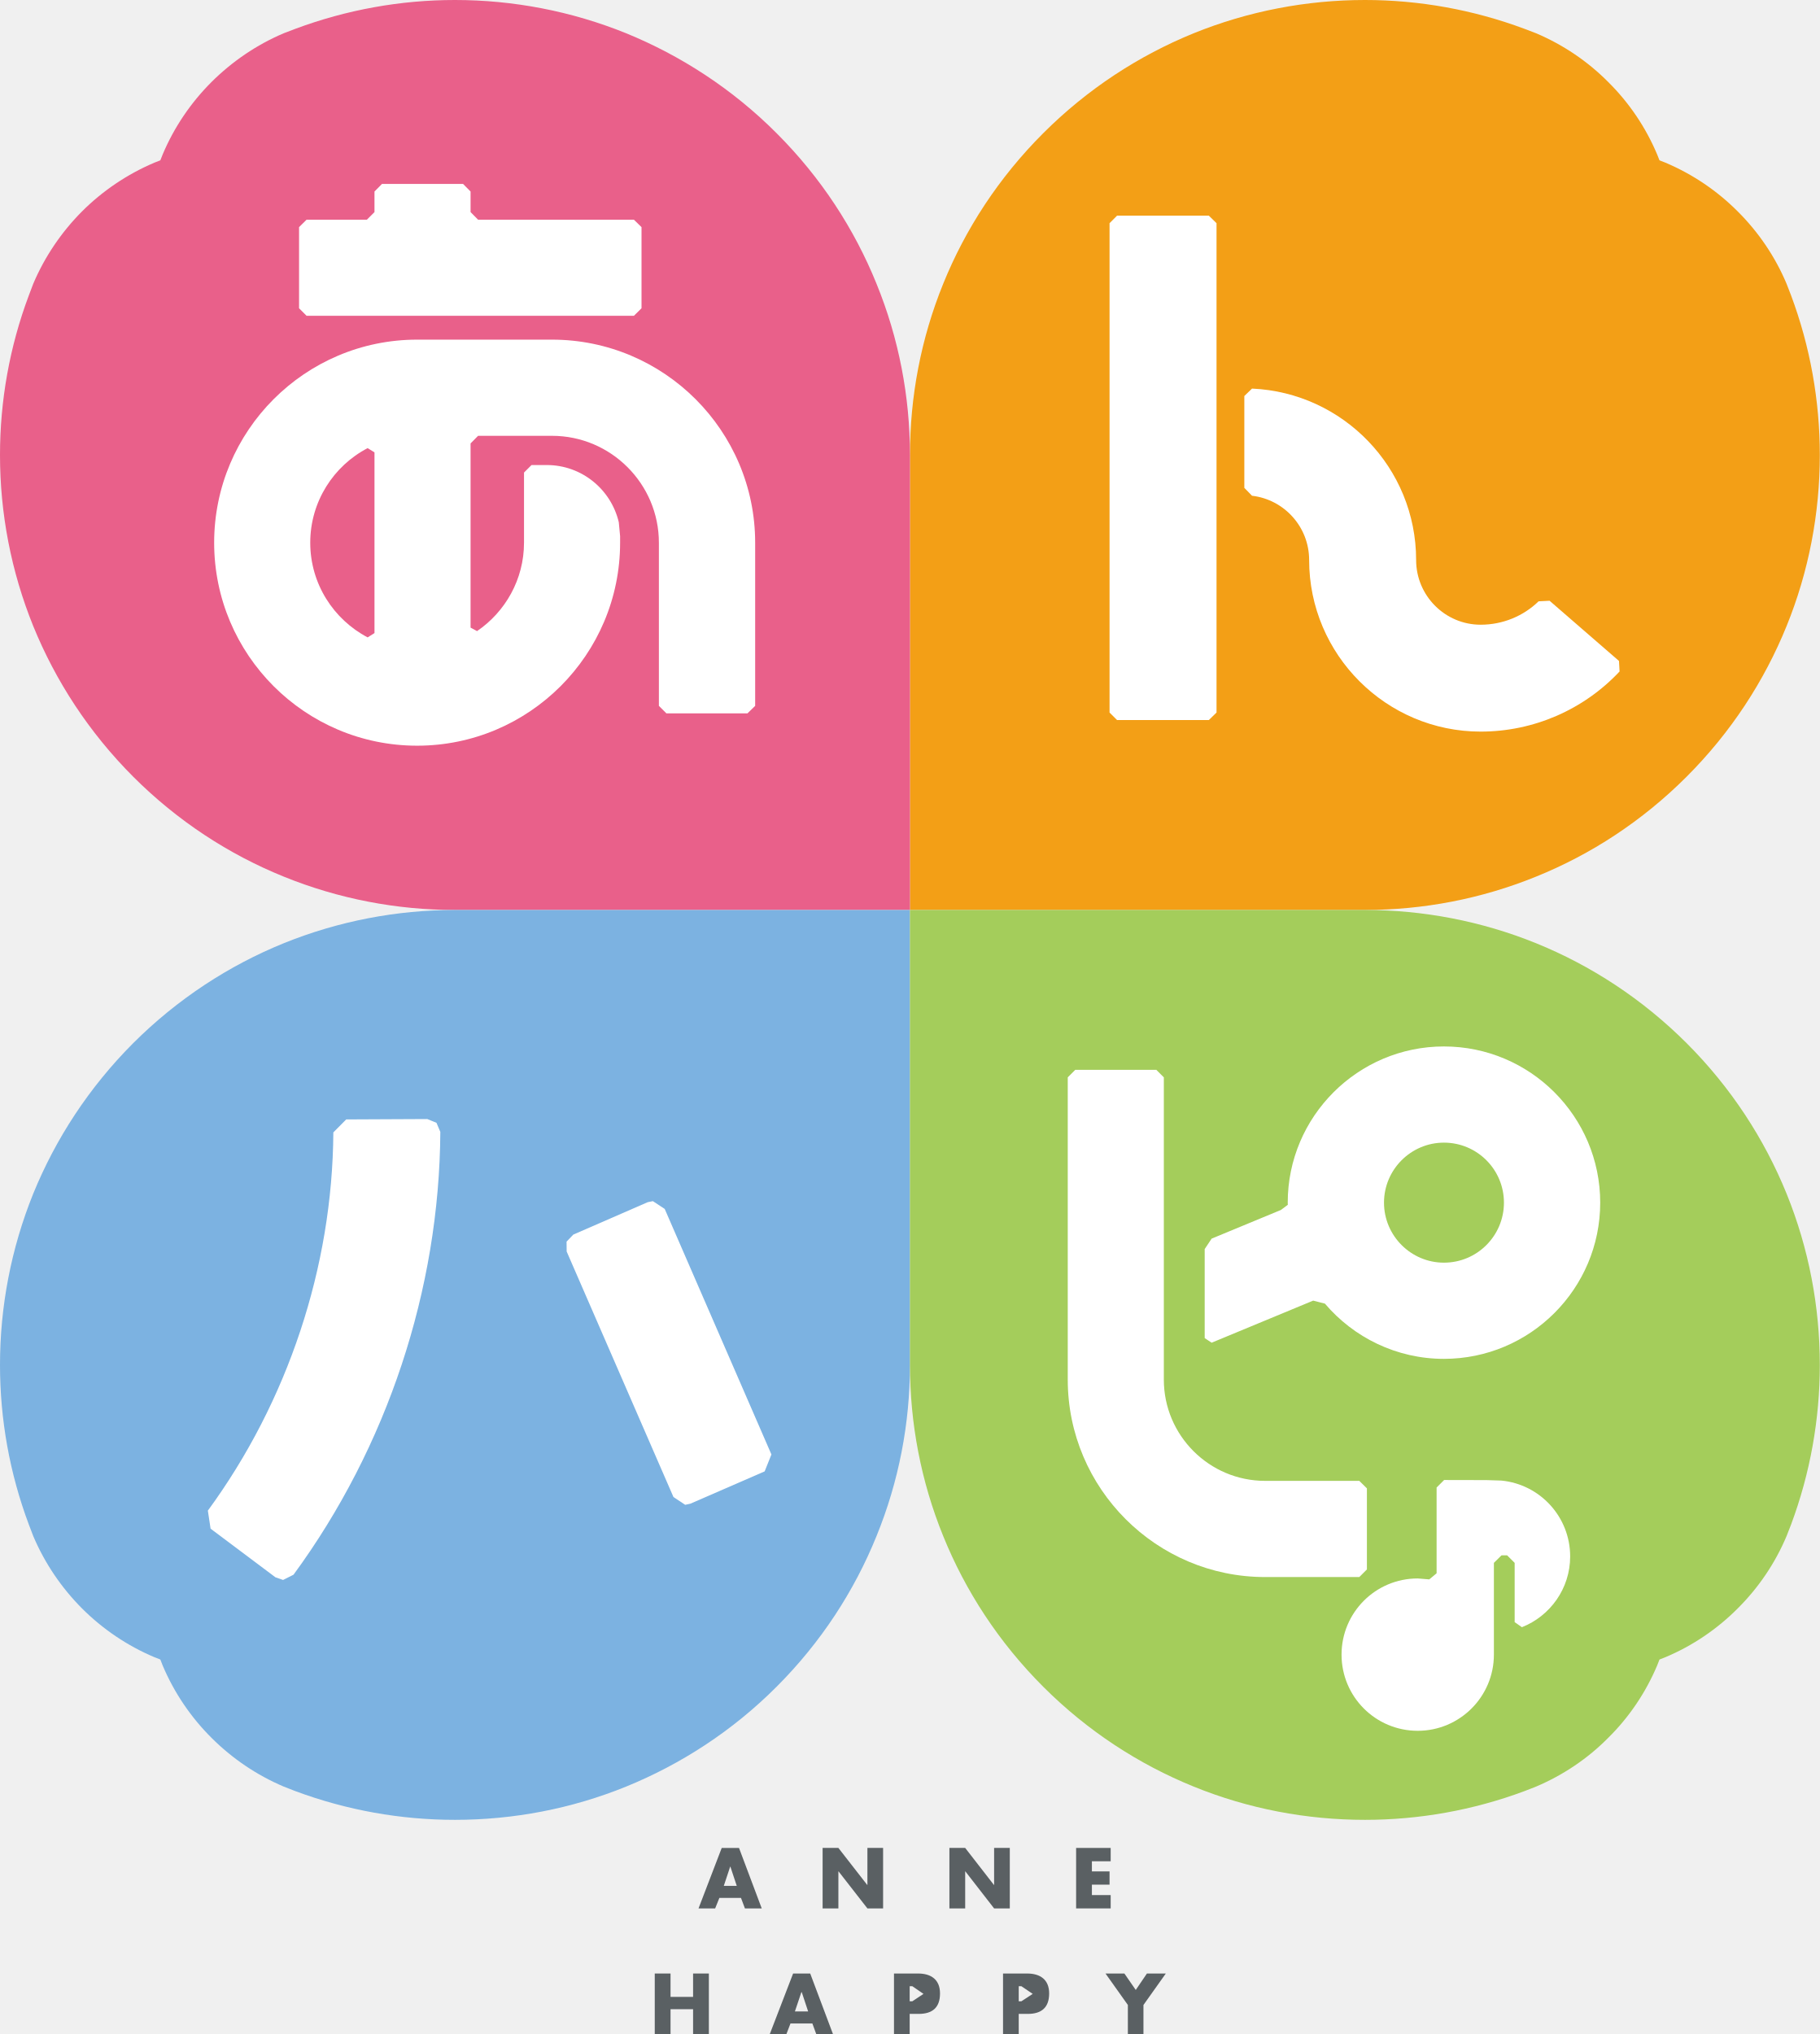
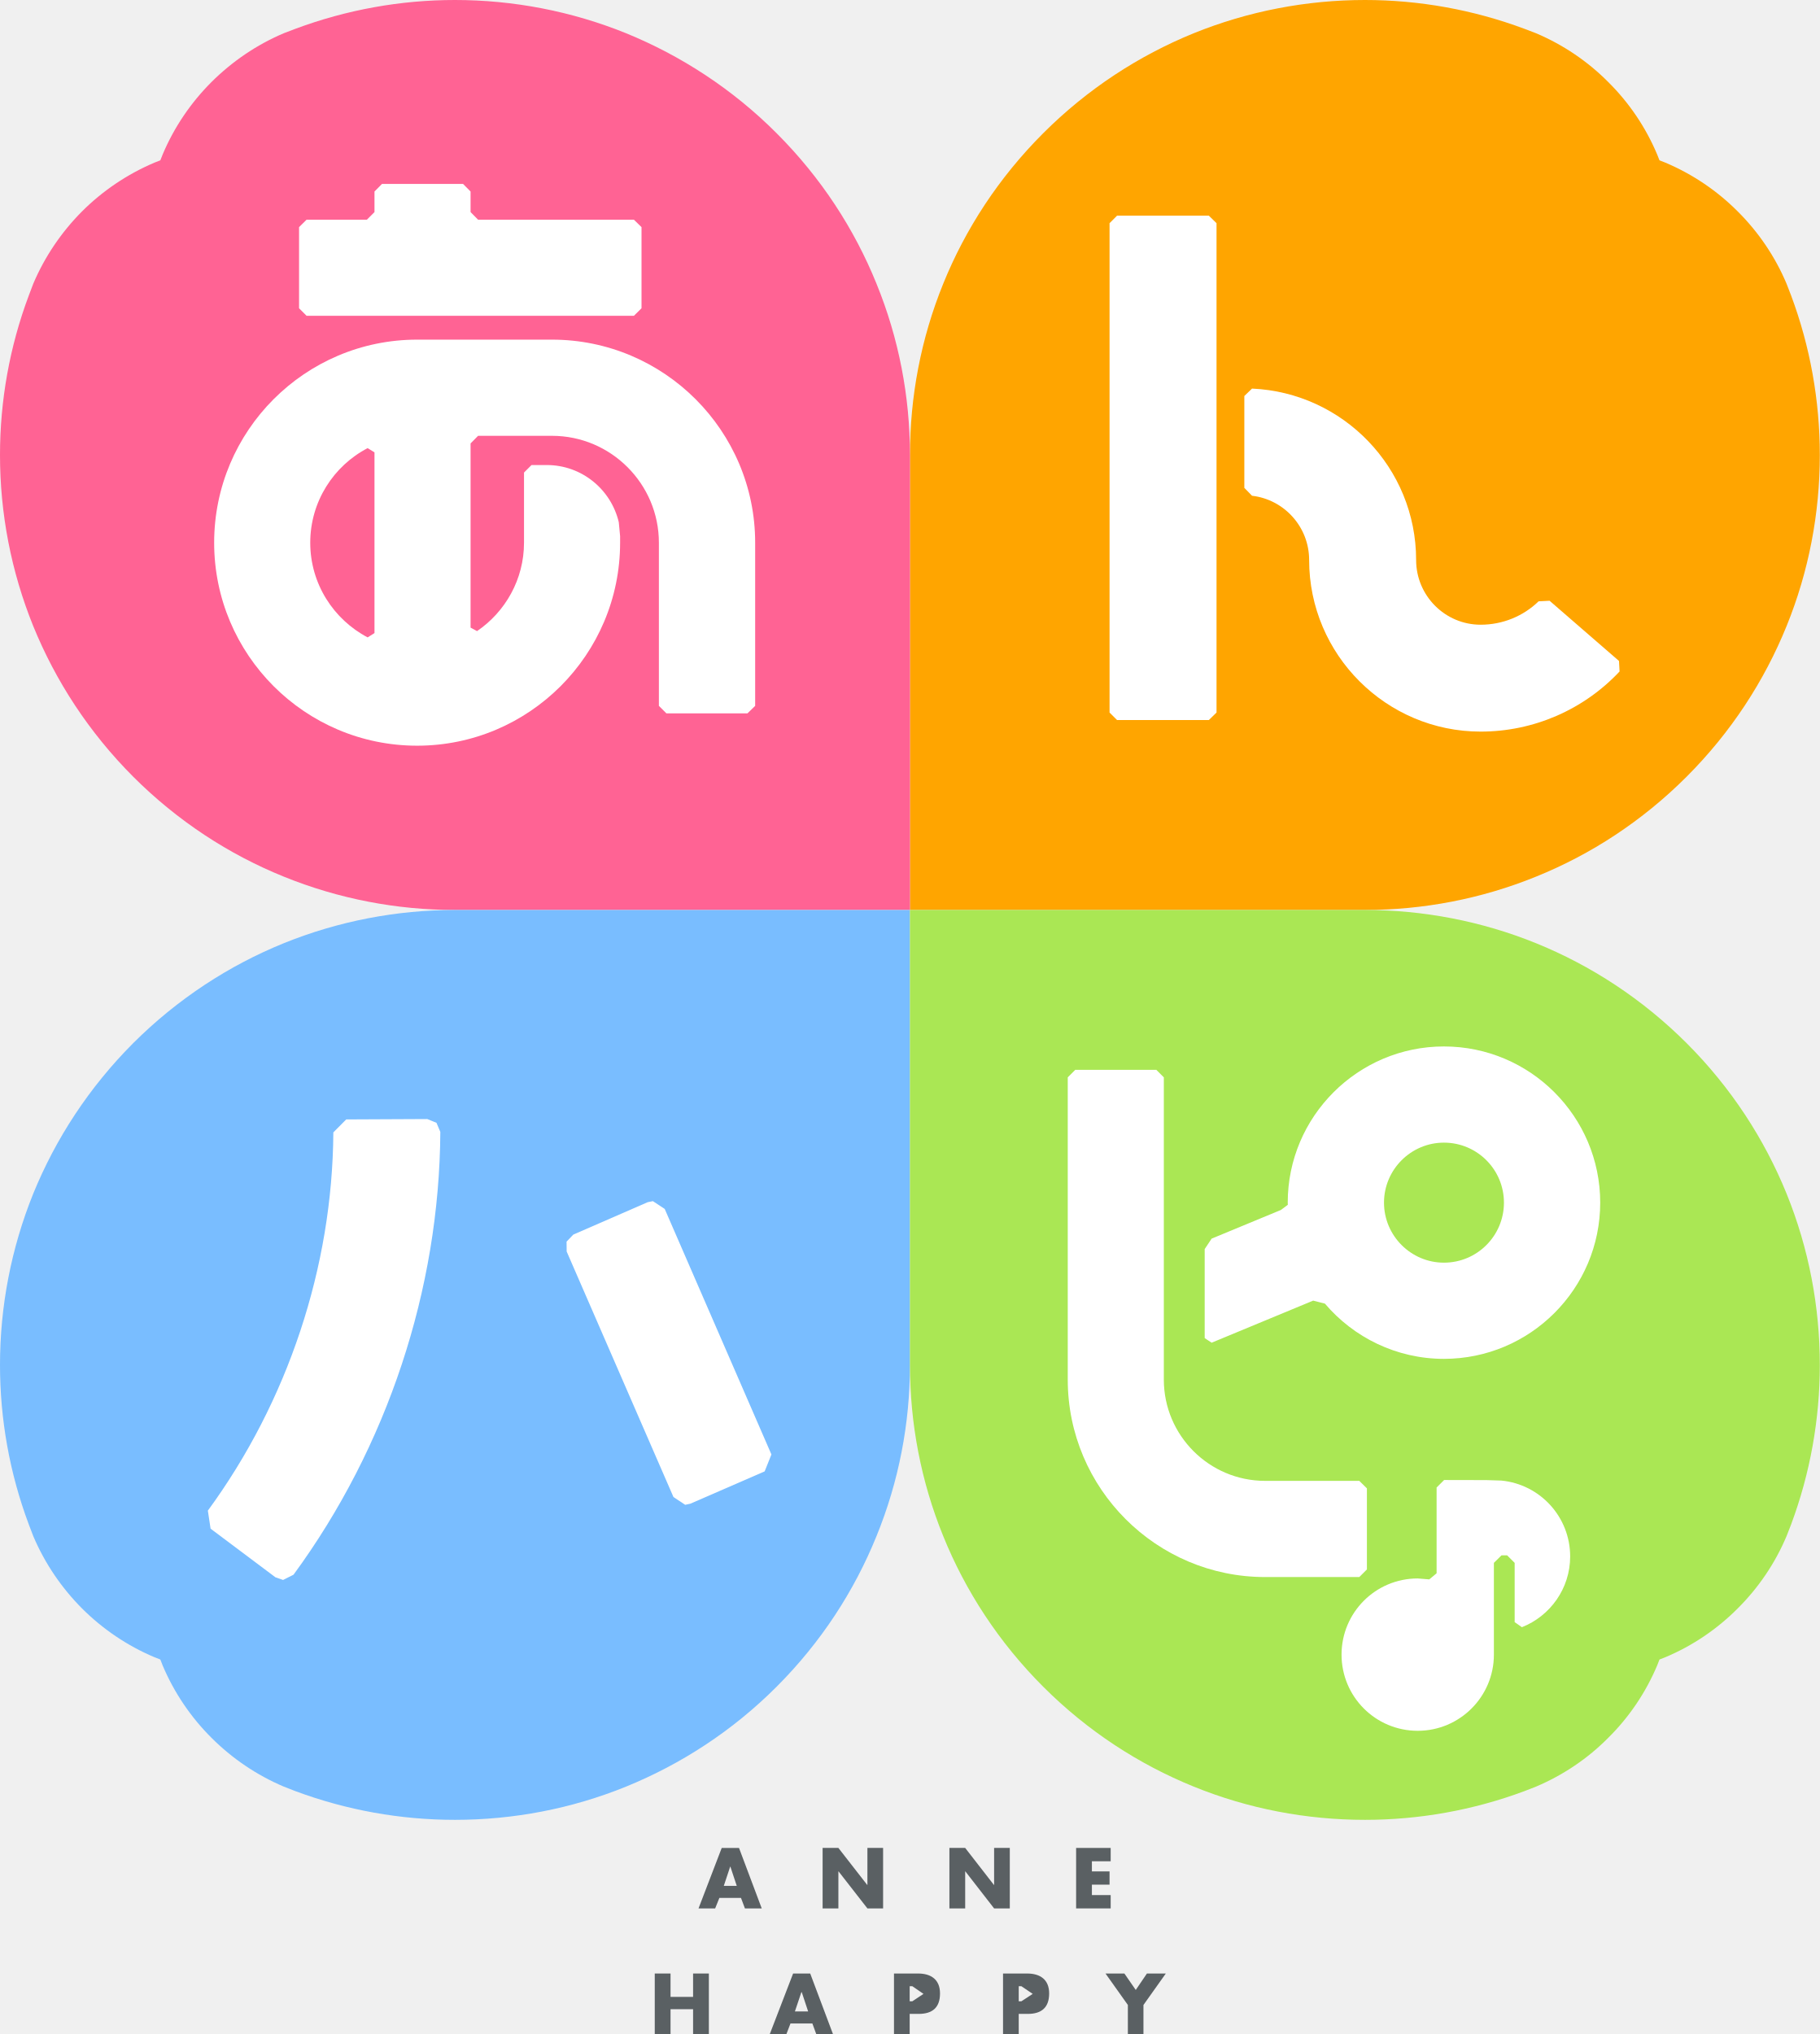
<svg xmlns="http://www.w3.org/2000/svg" version="1.1" id="레이어_1" x="0px" y="0px" viewBox="0 0 720 804.731" enable-background="new 0 0 720 804.731" xml:space="preserve">
-   <path fill="#F39F16" d="M373.176,112.264c8.769-21.663,21.96-41.954,39.538-59.532c17.578-17.576,37.867-30.731,59.571-39.577  C493.911,4.387,516.99,0,540.029,0c21.441,0,42.809,3.829,63.136,11.409l4.57,1.746c10.778,4.573,20.513,11.186,28.579,19.325  c8.211,8.138,14.788,17.837,19.322,28.615l0.93,2.341l2.377,0.93c10.778,4.57,20.477,11.148,28.579,19.286  c8.174,8.138,14.791,17.837,19.322,28.613l1.785,4.609c7.58,20.291,11.37,41.732,11.37,63.138c0,23.04-4.348,46.041-13.155,67.706  c-8.807,21.702-21.962,41.992-39.538,59.571c-17.578,17.576-37.867,30.77-59.571,39.538c-21.627,8.807-44.705,13.194-67.706,13.194  H360.02V180.011C360.02,156.969,364.366,133.929,373.176,112.264" />
-   <path fill="#E9608A" d="M346.79,112.264c-8.771-21.663-21.926-41.954-39.504-59.532c-17.54-17.576-37.942-30.731-59.568-39.577  C226.052,4.387,203.013,0,180.009,0C158.53,0,137.2,3.829,116.834,11.409l-4.57,1.746c-10.776,4.573-20.438,11.186-28.615,19.325  c-8.138,8.138-14.752,17.837-19.286,28.615l-0.928,2.341l-2.379,0.93c-10.74,4.57-20.477,11.148-28.615,19.286  c-8.1,8.138-14.716,17.837-19.286,28.613l-1.746,4.609C3.79,137.164,0,158.605,0,180.011c0,23.04,4.384,46.041,13.155,67.706  c8.843,21.702,21.999,41.992,39.541,59.571c17.576,17.576,37.903,30.77,59.568,39.538c21.665,8.807,44.705,13.194,67.745,13.194  h180.009V180.011C360.018,156.969,355.634,133.929,346.79,112.264" />
-   <path fill="#7CB2E1" d="M346.79,607.736c-8.771,21.665-21.926,41.992-39.504,59.571c-17.54,17.578-37.942,30.733-59.568,39.541  c-21.665,8.807-44.705,13.155-67.709,13.155c-21.479,0-42.809-3.792-63.175-11.372l-4.57-1.783  c-10.776-4.573-20.438-11.15-28.615-19.325c-8.138-8.102-14.752-17.837-19.286-28.576l-0.928-2.379l-2.379-0.93  c-10.74-4.532-20.477-11.148-28.615-19.286c-8.1-8.138-14.716-17.837-19.286-28.615l-1.746-4.57C3.79,582.838,0,561.434,0,540.029  c0-23.04,4.384-46.08,13.155-67.784c8.843-21.663,21.999-41.954,39.541-59.532c17.576-17.54,37.903-30.731,59.568-39.538  c21.665-8.771,44.705-13.155,67.745-13.155h180.009v180.009C360.018,563.069,355.634,586.073,346.79,607.736" />
-   <path fill="#A4CD5B" d="M373.176,607.736c8.769,21.665,21.96,41.992,39.538,59.571s37.867,30.733,59.571,39.541  c21.627,8.807,44.705,13.155,67.745,13.155c21.441,0,42.809-3.792,63.136-11.372l4.57-1.783  c10.778-4.573,20.513-11.15,28.579-19.325c8.211-8.102,14.788-17.837,19.322-28.576l0.93-2.379l2.377-0.93  c10.778-4.532,20.477-11.148,28.579-19.286c8.174-8.138,14.791-17.837,19.322-28.615l1.785-4.57  c7.58-20.327,11.37-41.732,11.37-63.136c0-23.04-4.348-46.08-13.155-67.784c-8.807-21.663-21.962-41.954-39.538-59.532  c-17.578-17.54-37.867-30.731-59.571-39.538c-21.627-8.771-44.705-13.155-67.706-13.155H360.02v180.009  C360.02,563.069,364.366,586.073,373.176,607.736" />
+   <path fill="#FFA500" d="M373.176,112.264c8.769-21.663,21.96-41.954,39.538-59.532c17.578-17.576,37.867-30.731,59.571-39.577  C493.911,4.387,516.99,0,540.029,0c21.441,0,42.809,3.829,63.136,11.409l4.57,1.746c10.778,4.573,20.513,11.186,28.579,19.325  c8.211,8.138,14.788,17.837,19.322,28.615l0.93,2.341l2.377,0.93c10.778,4.57,20.477,11.148,28.579,19.286  c8.174,8.138,14.791,17.837,19.322,28.613l1.785,4.609c7.58,20.291,11.37,41.732,11.37,63.138c0,23.04-4.348,46.041-13.155,67.706  c-8.807,21.702-21.962,41.992-39.538,59.571c-17.578,17.576-37.867,30.77-59.571,39.538c-21.627,8.807-44.705,13.194-67.706,13.194  H360.02V180.011C360.02,156.969,364.366,133.929,373.176,112.264" />
+   <path fill="#FF6394" d="M346.79,112.264c-8.771-21.663-21.926-41.954-39.504-59.532c-17.54-17.576-37.942-30.731-59.568-39.577  C226.052,4.387,203.013,0,180.009,0C158.53,0,137.2,3.829,116.834,11.409l-4.57,1.746c-10.776,4.573-20.438,11.186-28.615,19.325  c-8.138,8.138-14.752,17.837-19.286,28.615l-0.928,2.341l-2.379,0.93c-10.74,4.57-20.477,11.148-28.615,19.286  c-8.1,8.138-14.716,17.837-19.286,28.613l-1.746,4.609C3.79,137.164,0,158.605,0,180.011c0,23.04,4.384,46.041,13.155,67.706  c8.843,21.702,21.999,41.992,39.541,59.571c17.576,17.576,37.903,30.77,59.568,39.538c21.665,8.807,44.705,13.194,67.745,13.194  h180.009V180.011C360.018,156.969,355.634,133.929,346.79,112.264" />
+   <path fill="#79BDFF" d="M346.79,607.736c-8.771,21.665-21.926,41.992-39.504,59.571c-17.54,17.578-37.942,30.733-59.568,39.541  c-21.665,8.807-44.705,13.155-67.709,13.155c-21.479,0-42.809-3.792-63.175-11.372l-4.57-1.783  c-10.776-4.573-20.438-11.15-28.615-19.325c-8.138-8.102-14.752-17.837-19.286-28.576l-0.928-2.379l-2.379-0.93  c-10.74-4.532-20.477-11.148-28.615-19.286c-8.1-8.138-14.716-17.837-19.286-28.615l-1.746-4.57C3.79,582.838,0,561.434,0,540.029  c0-23.04,4.384-46.08,13.155-67.784c8.843-21.663,21.999-41.954,39.541-59.532c17.576-17.54,37.903-30.731,59.568-39.538  c21.665-8.771,44.705-13.155,67.745-13.155h180.009v180.009C360.018,563.069,355.634,586.073,346.79,607.736" />
+   <path fill="#AAE754" d="M373.176,607.736c8.769,21.665,21.96,41.992,39.538,59.571s37.867,30.733,59.571,39.541  c21.627,8.807,44.705,13.155,67.745,13.155c21.441,0,42.809-3.792,63.136-11.372l4.57-1.783  c10.778-4.573,20.513-11.15,28.579-19.325c8.211-8.102,14.788-17.837,19.322-28.576l0.93-2.379l2.377-0.93  c10.778-4.532,20.477-11.148,28.579-19.286c8.174-8.138,14.791-17.837,19.322-28.615l1.785-4.57  c7.58-20.327,11.37-41.732,11.37-63.136c0-23.04-4.348-46.08-13.155-67.784c-8.807-21.663-21.962-41.954-39.538-59.532  c-17.578-17.54-37.867-30.731-59.571-39.538c-21.627-8.771-44.705-13.155-67.706-13.155H360.02v180.009  C360.02,563.069,364.366,586.073,373.176,607.736" />
  <path fill="#5A6063" d="M284.62,750.883l-1.674,4.162h-6.578l9.179-23.931h6.838l8.993,23.931h-6.652l-1.56-4.162H284.62z   M288.969,738.508h-0.075l-2.527,7.619h5.128L288.969,738.508z" />
  <polygon fill="#5A6063" points="325.461,731.112 331.703,731.112 343.111,745.755 343.186,745.755 343.186,731.112 349.392,731.112   349.392,755.045 343.186,755.045 331.777,740.402 331.703,740.402 331.703,755.045 325.461,755.045 " />
  <polygon fill="#5A6063" points="375.628,731.112 381.869,731.112 393.242,745.755 393.315,745.755 393.315,731.112 399.52,731.112   399.52,755.045 393.315,755.045 381.944,740.402 381.869,740.402 381.869,755.045 375.628,755.045 " />
  <polygon fill="#5A6063" points="432.002,736.39 432.002,740.404 438.988,740.404 438.988,745.644 432.002,745.644 432.002,749.769   439.433,749.769 439.433,755.045 425.758,755.045 425.758,731.114 439.433,731.114 439.433,736.39 " />
  <polygon fill="#5A6063" points="274.214,790.049 274.214,780.798 280.456,780.798 280.456,804.729 274.214,804.729 274.214,794.919   265.294,794.919 265.294,804.729 259.052,804.729 259.052,780.798 265.294,780.798 265.294,790.049 " />
  <path fill="#5A6063" d="M312.75,800.567l-1.597,4.162h-6.578l9.215-23.931h6.764l8.993,23.931h-6.614l-1.524-4.162H312.75z   M317.211,788.192h-0.15l-2.565,7.619h5.242L317.211,788.192z" />
  <path fill="#5A6063" d="M353.701,780.798h9.515c5.128,0,8.696,2.377,8.696,7.877c0,5.65-3.048,8.102-8.474,8.102h-3.529v7.952  h-6.208V780.798 M359.909,791.796h1.039l4.423-2.935l-4.423-3.046h-1.039V791.796z" />
  <path fill="#5A6063" d="M396.846,780.798h9.515c5.165,0,8.732,2.377,8.732,7.877c0,5.65-3.085,8.102-8.474,8.102h-3.566v7.952  h-6.208V780.798 M403.054,791.796h1.039l4.498-2.935l-4.498-3.046h-1.039V791.796z" />
  <polygon fill="#5A6063" points="437.389,780.798 444.858,780.798 449.354,787.303 453.776,780.798 461.245,780.798 452.402,793.247   452.402,804.731 446.233,804.731 446.233,793.247 " />
  <polygon fill="#FFFFFF" points="478.268,85.323 441.959,85.323 438.988,88.297 438.988,281.908 441.959,284.881 478.268,284.881   481.314,281.908 481.314,88.297 " />
  <path fill="#FFFFFF" d="M608.741,237.908c-6.094,5.911-14.271,9.254-22.929,9.254c-14.085,0-25.53-11.484-25.53-25.603  c0-36.456-28.837-66.223-64.921-67.82l-3.048,2.935v36.345l3.048,3.121c12.708,1.486,22.593,12.3,22.593,25.419  c0,37.42,30.473,67.892,67.858,67.892c20.883,0,40.727-8.621,54.962-23.784l-0.225-4.162l-27.463-23.82L608.741,237.908" />
  <path fill="#FFFFFF" d="M169.049,442.74l-32.072,0.15l-5.09,5.128c-0.336,53.252-17.986,106.392-49.65,149.648l1.08,7.136  l25.678,19.25l3.01,1.041l4.126-2.082c37.086-50.575,57.711-112.822,58.083-175.178l-1.524-3.604L169.049,442.74" />
  <polygon fill="#FFFFFF" points="305.208,575.444 262.991,478.306 258.31,475.222 256.266,475.63 226.835,488.452 224.159,491.237   224.195,495.141 266.448,592.279 271.093,595.363 273.137,594.919 302.532,582.135 " />
  <path fill="#FFFFFF" d="M509.482,475.816l0.036,0.855l-2.749,2.044l-27.388,11.334l-2.751,4.126v35.229l2.751,1.821l40.171-16.648  l4.645,1.189c11.334,13.341,28.279,21.851,47.084,21.851c34.113,0,61.834-27.724,61.834-61.8s-27.721-61.798-61.834-61.798  C537.242,414.018,509.482,441.739,509.482,475.816 M571.282,499.561c-13.044,0-23.709-10.665-23.709-23.745  c0-13.08,10.665-23.745,23.709-23.745c13.153,0,23.745,10.665,23.745,23.745C595.027,488.896,584.435,499.561,571.282,499.561" />
  <path fill="#FFFFFF" d="M537.8,585.887h-37.275c-22.11,0-40.06-17.984-40.06-40.058V426.243l-2.971-2.974h-32.072l-2.971,2.974  v119.586c0,43.07,35.043,78.113,78.074,78.113H537.8l3.01-3.01V588.86L537.8,585.887" />
  <path fill="#FFFFFF" d="M588.08,585.587c-4.387,0-12.339-0.036-16.723-0.036l-2.974,2.974v33.927l-2.899,2.416l-4.57-0.37  c-16.687,0-30.139,13.489-30.139,30.137s13.452,30.137,30.139,30.137c16.61,0,30.137-13.489,30.137-30.137v-36.306l3.01-2.974h2.23  l2.974,2.974v23.448l2.862,2.007c11.148-4.384,19.1-15.274,19.1-27.982c0-15.682-11.928-28.54-27.202-30.028L588.08,585.587" />
  <polygon fill="#FFFFFF" points="250.802,86.922 189.15,86.922 186.178,83.912 186.178,75.774 183.205,72.764 151.136,72.764   148.162,75.774 148.162,83.912 145.152,86.922 121.294,86.922 118.322,89.859 118.322,121.967 121.294,124.939 250.802,124.939   253.812,121.967 253.812,89.859 " />
  <path fill="#FFFFFF" d="M165.035,134.376c-44.333,0-80.306,36.045-80.306,80.342s35.973,80.306,80.306,80.306  c44.297,0,80.306-36.009,80.306-80.306v-2.602l-0.522-5.5c-3.046-12.969-14.641-22.629-28.502-22.629h-6.02l-2.974,2.971v27.76  c0,14.53-7.433,27.388-18.581,34.97l-2.565-1.377v-72.873l2.974-3.01h29.245c23.301,0,42.29,18.989,42.29,42.29v64.549l2.974,2.974  h32.069l3.048-2.974v-64.549c0-44.297-36.048-80.342-80.381-80.342H165.035 M145.452,177.296l2.713,1.674v71.499l-2.713,1.708  c-13.491-7.097-22.706-21.218-22.706-37.458S131.961,184.321,145.452,177.296" />
</svg>
